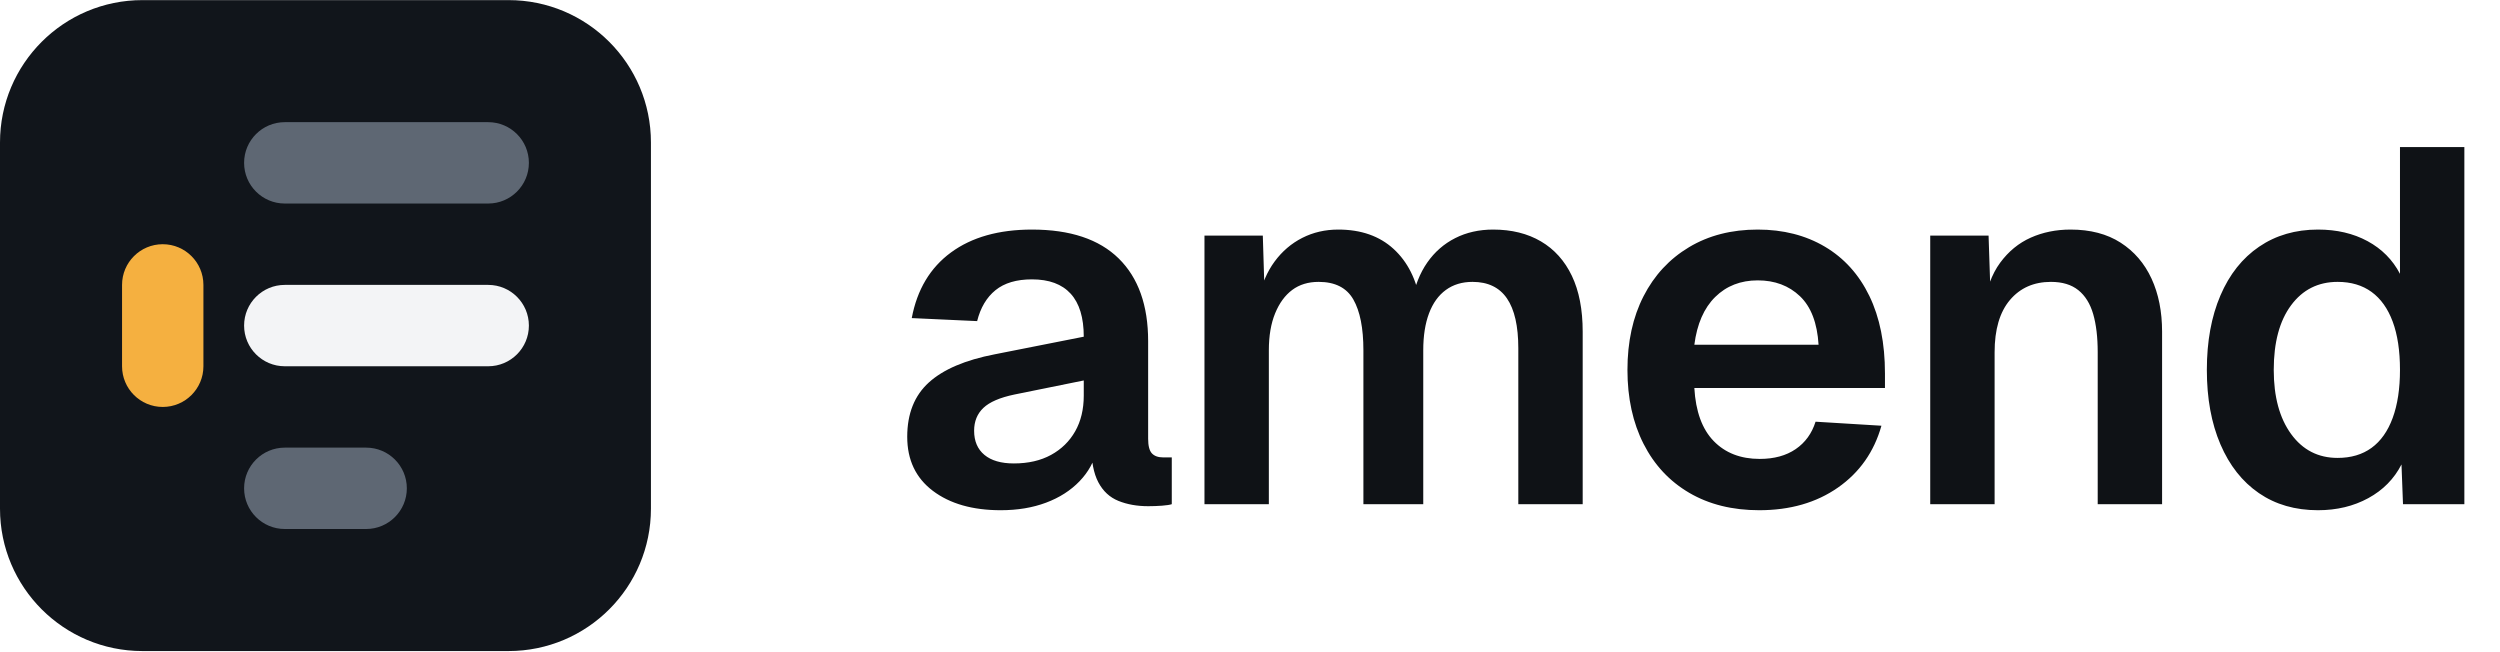
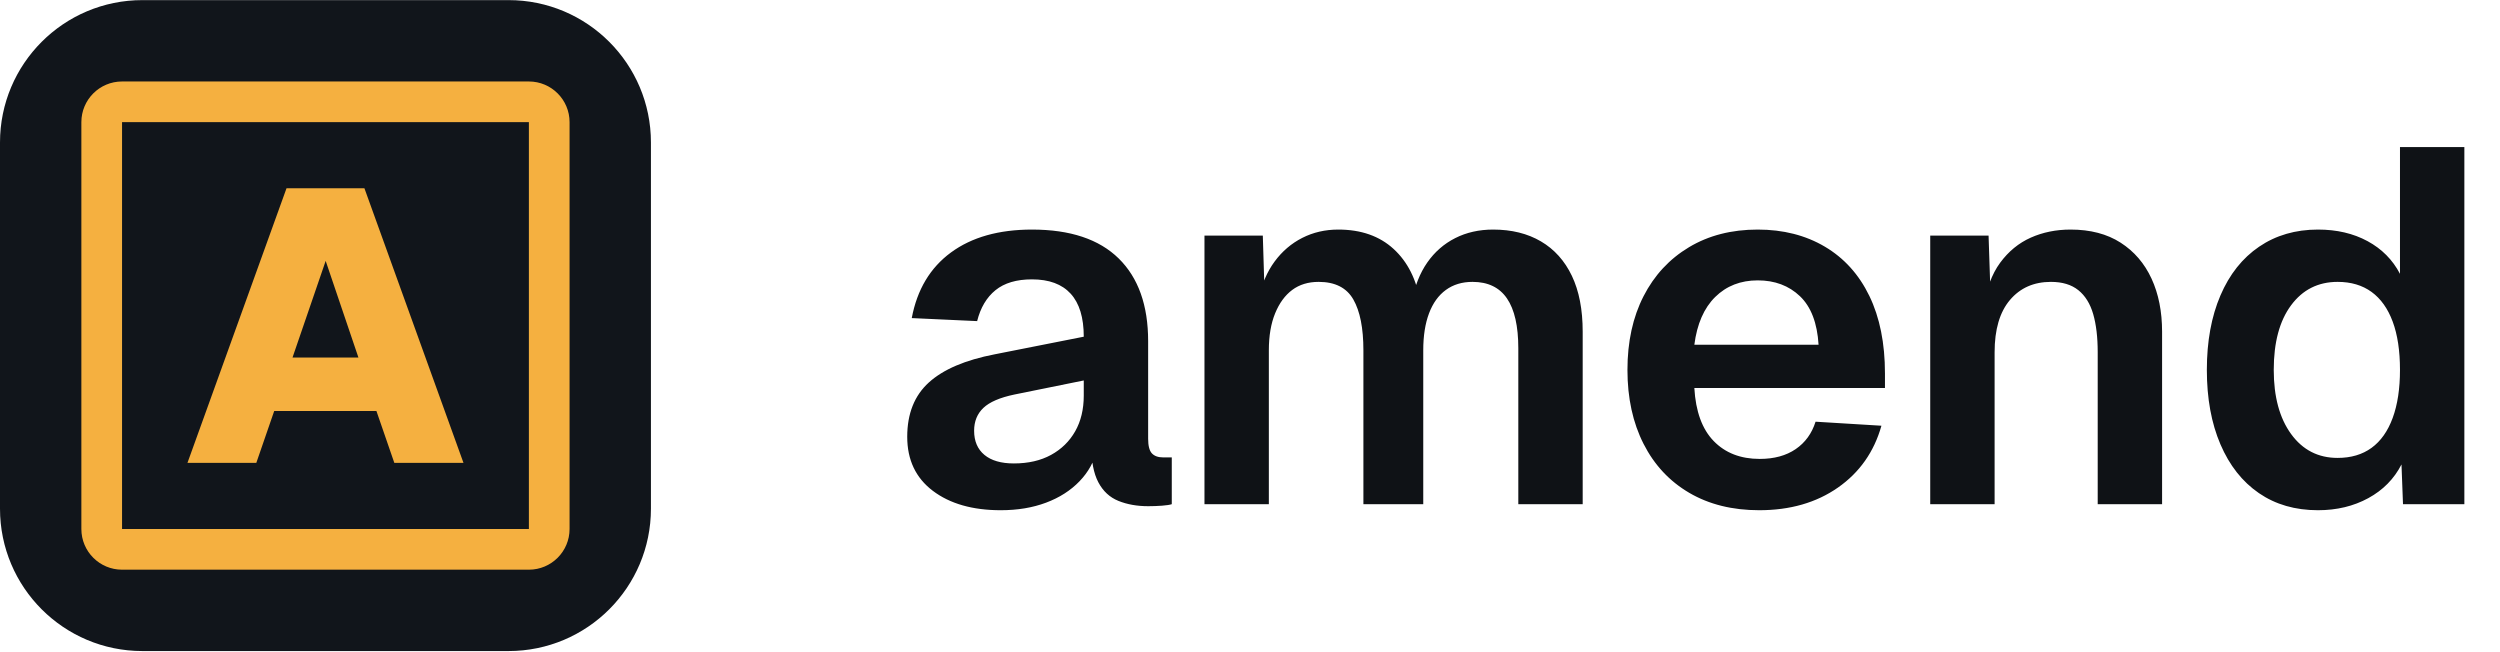
<svg xmlns="http://www.w3.org/2000/svg" viewBox="0 0 245.8 64" width="215" height="56" role="img" aria-label="amend">
  <rect width="64" height="64" rx="14" fill="#11151B" />
-   <rect x="12" y="24" width="8" height="16" rx="4" fill="#F5B040" />
-   <rect x="24" y="12" width="28" height="8" rx="4" fill="#5E6773" />
-   <rect x="24" y="28" width="28" height="8" rx="4" fill="#F3F4F6" />
-   <rect x="24" y="44" width="16" height="8" rx="4" fill="#5E6773" />
+   <path fill="#F5B040" fill-rule="evenodd" d="M12 8H52A4 4 0 0 1 56 12V52A4 4 0 0 1 52 56H12A4 4 0 0 1 8 52V12A4 4 0 0 1 12 8ZM12 12V52H52V12ZM18.43 45.50L28.17 18.50L35.83 18.50L45.57 45.50L38.77 45.50L37.01 40.40L26.96 40.40L25.20 45.50ZM28.76 35.14L35.24 35.14L32.02 25.64Z" />
  <path transform="translate(87.27 49.56) scale(0.04945)" fill="#0F1216" d="M225 12Q141 12 90.0 -26.5Q39 -65 39 -134Q39 -203 82.0 -242.0Q125 -281 213 -298L390 -333Q390 -390 364.0 -418.5Q338 -447 287 -447Q241 -447 214.5 -425.5Q188 -404 178 -364L48 -370Q64 -455 126.0 -500.5Q188 -546 287 -546Q401 -546 459.5 -488.5Q518 -431 518 -324V-130Q518 -109 525.5 -101.0Q533 -93 548 -93H565V0Q559 2 545.5 3.0Q532 4 518 4Q485 4 459.0 -6.5Q433 -17 419.0 -43.5Q405 -70 405 -116L416 -108Q408 -73 381.5 -45.5Q355 -18 315.0 -3.0Q275 12 225 12ZM251 -81Q294 -81 325.0 -98.0Q356 -115 373.0 -145.0Q390 -175 390 -216V-246L252 -218Q209 -209 190.5 -191.5Q172 -174 172 -146Q172 -115 192.5 -98.0Q213 -81 251 -81Z M630 0V-534H746L750 -403L738 -409Q747 -452 769.5 -482.5Q792 -513 824.5 -529.5Q857 -546 896 -546Q964 -546 1006.0 -507.5Q1048 -469 1059 -402H1042Q1051 -449 1073.0 -480.5Q1095 -512 1128.5 -529.0Q1162 -546 1204 -546Q1259 -546 1299.0 -522.5Q1339 -499 1360.5 -454.0Q1382 -409 1382 -343V0H1254V-310Q1254 -376 1231.5 -409.0Q1209 -442 1163 -442Q1132 -442 1110.0 -426.0Q1088 -410 1076.5 -379.5Q1065 -349 1065 -306V0H946V-306Q946 -372 926.0 -407.0Q906 -442 857 -442Q826 -442 804.5 -426.0Q783 -410 770.5 -379.5Q758 -349 758 -306V0Z M1733 12Q1653 12 1594.0 -22.5Q1535 -57 1503.0 -120.0Q1471 -183 1471 -267Q1471 -351 1503.0 -413.5Q1535 -476 1593.5 -511.0Q1652 -546 1730 -546Q1806 -546 1863.5 -512.0Q1921 -478 1952.0 -414.0Q1983 -350 1983 -260V-231H1604Q1608 -161 1642.5 -125.5Q1677 -90 1734 -90Q1777 -90 1805.5 -109.5Q1834 -129 1845 -164L1976 -156Q1954 -78 1889.5 -33.0Q1825 12 1733 12ZM1604 -317H1851Q1847 -382 1814.0 -413.5Q1781 -445 1730 -445Q1679 -445 1645.5 -412.0Q1612 -379 1604 -317Z M2073 0V-534H2189L2194 -384L2179 -390Q2187 -446 2212.0 -480.0Q2237 -514 2273.0 -530.0Q2309 -546 2352 -546Q2411 -546 2451.5 -520.0Q2492 -494 2513.0 -448.5Q2534 -403 2534 -343V0H2406V-302Q2406 -347 2397.0 -378.0Q2388 -409 2367.5 -425.5Q2347 -442 2313 -442Q2262 -442 2231.5 -406.0Q2201 -370 2201 -302V0Z M2844 12Q2776 12 2726.5 -22.0Q2677 -56 2650.0 -119.0Q2623 -182 2623 -267Q2623 -352 2650.0 -415.0Q2677 -478 2727.0 -512.0Q2777 -546 2844 -546Q2900 -546 2942.5 -523.0Q2985 -500 3007 -458V-710H3135V0H3013L3010 -79Q2988 -36 2944.0 -12.0Q2900 12 2844 12ZM2883 -92Q2923 -92 2950.5 -112.0Q2978 -132 2992.5 -171.5Q3007 -211 3007 -267Q3007 -324 2992.5 -363.0Q2978 -402 2950.5 -422.0Q2923 -442 2883 -442Q2825 -442 2790.5 -395.5Q2756 -349 2756 -267Q2756 -187 2790.5 -139.5Q2825 -92 2883 -92Z" />
</svg>
